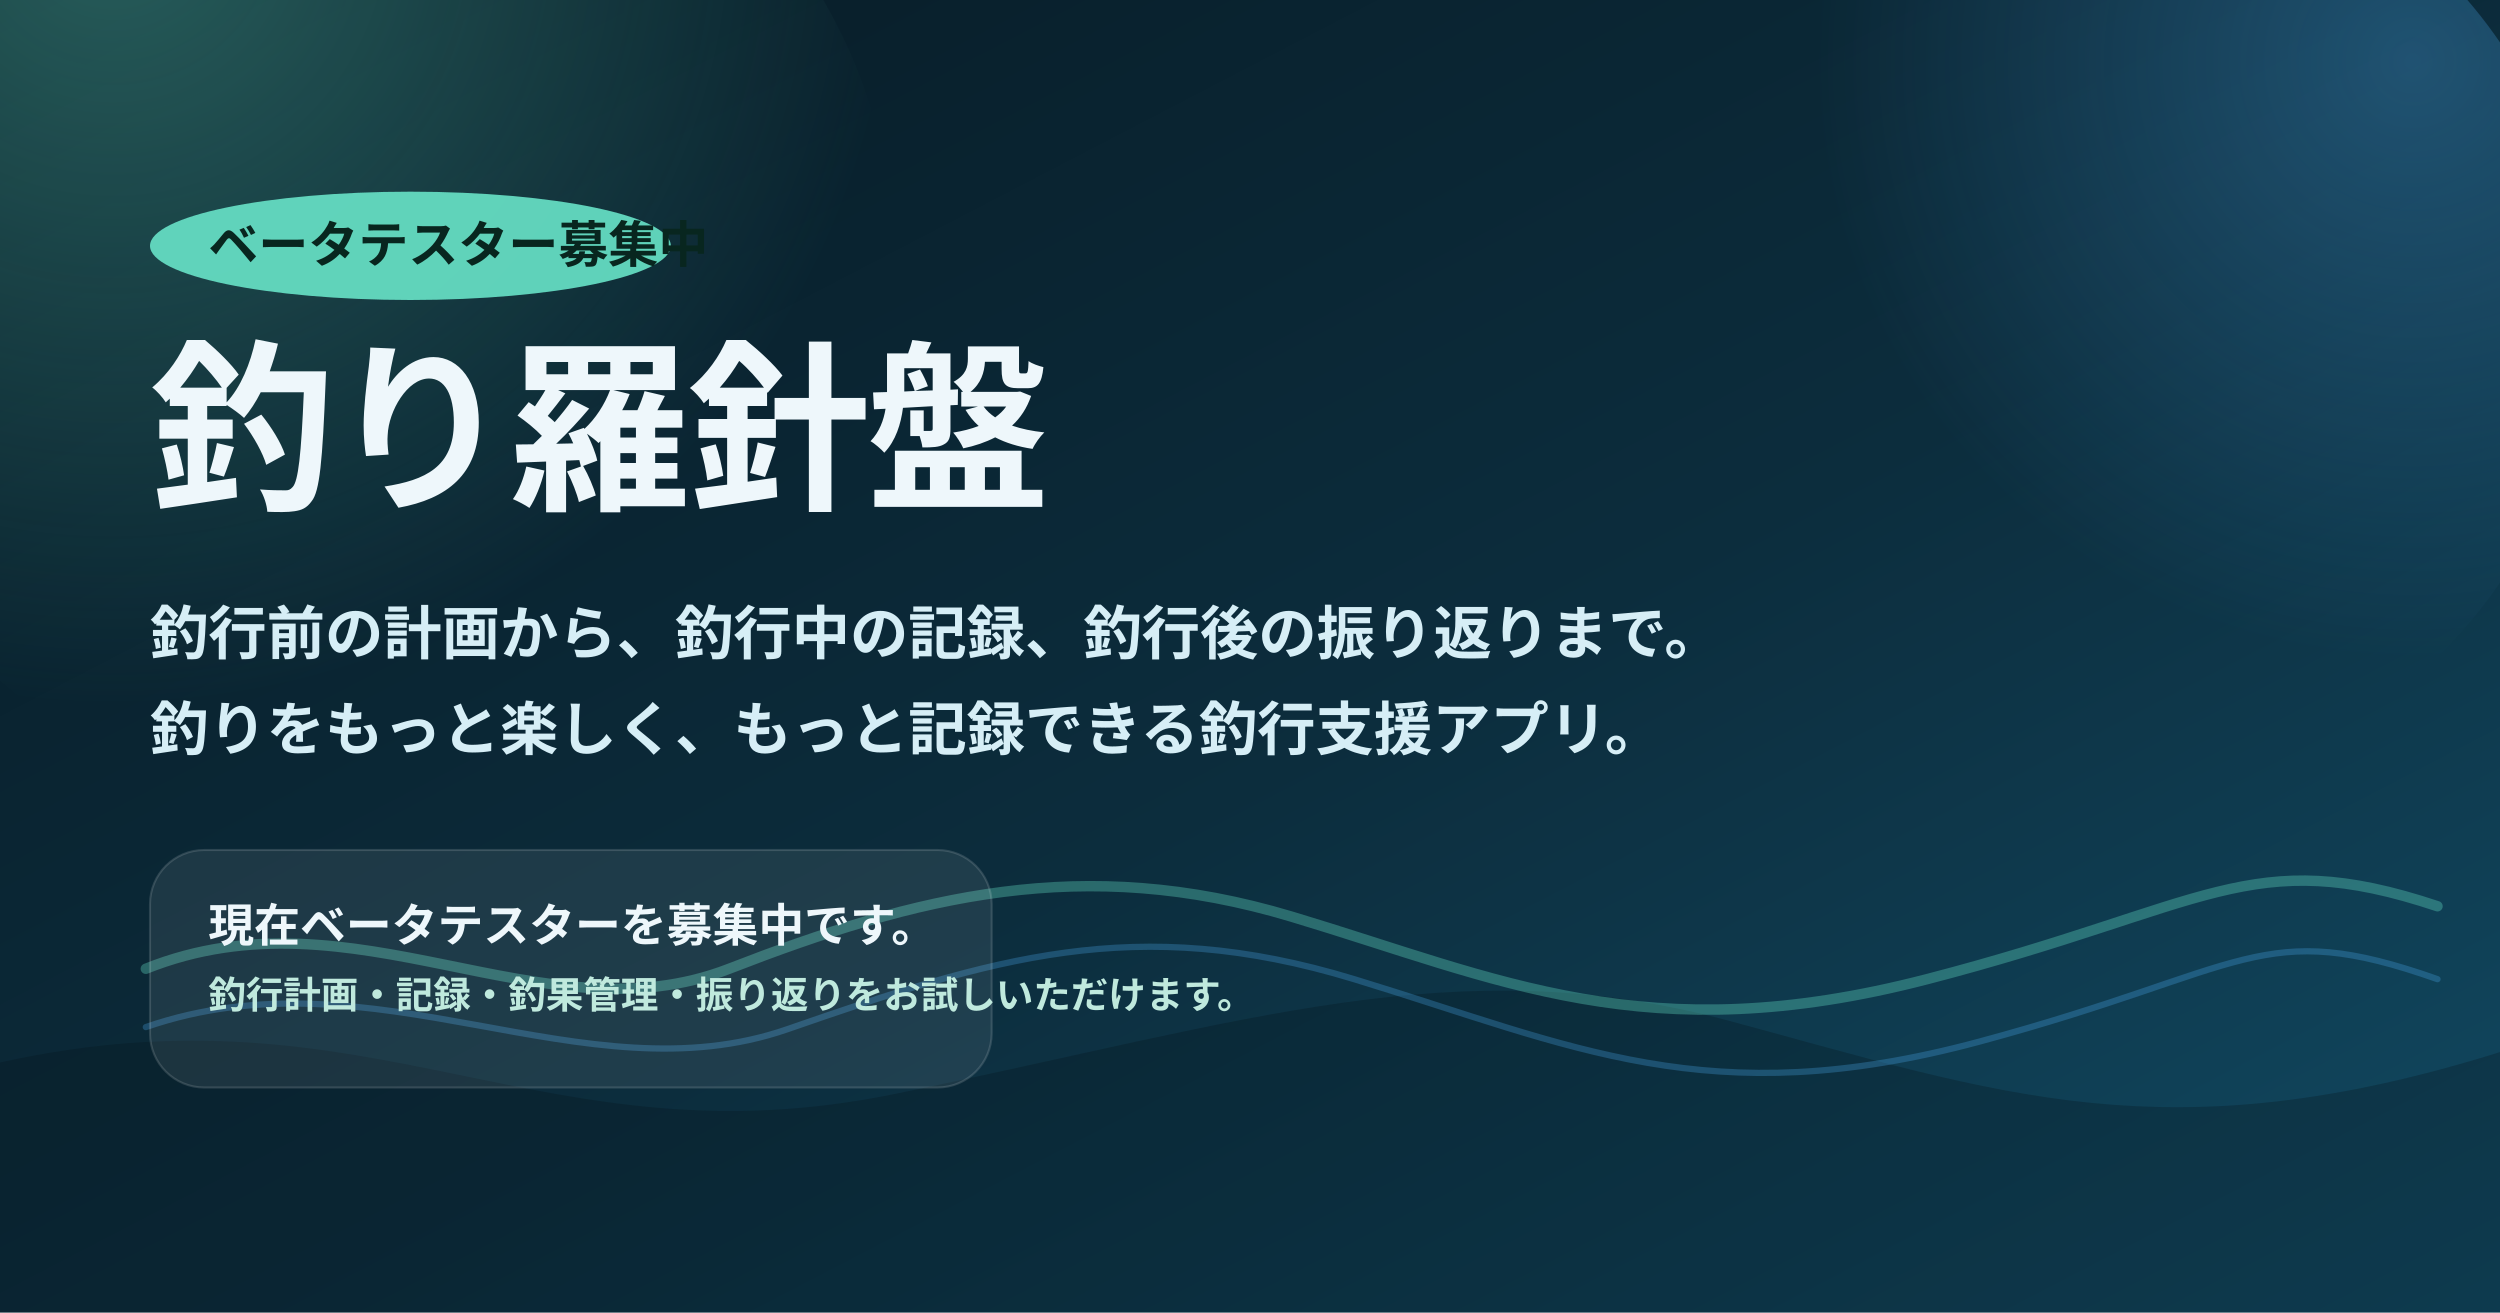
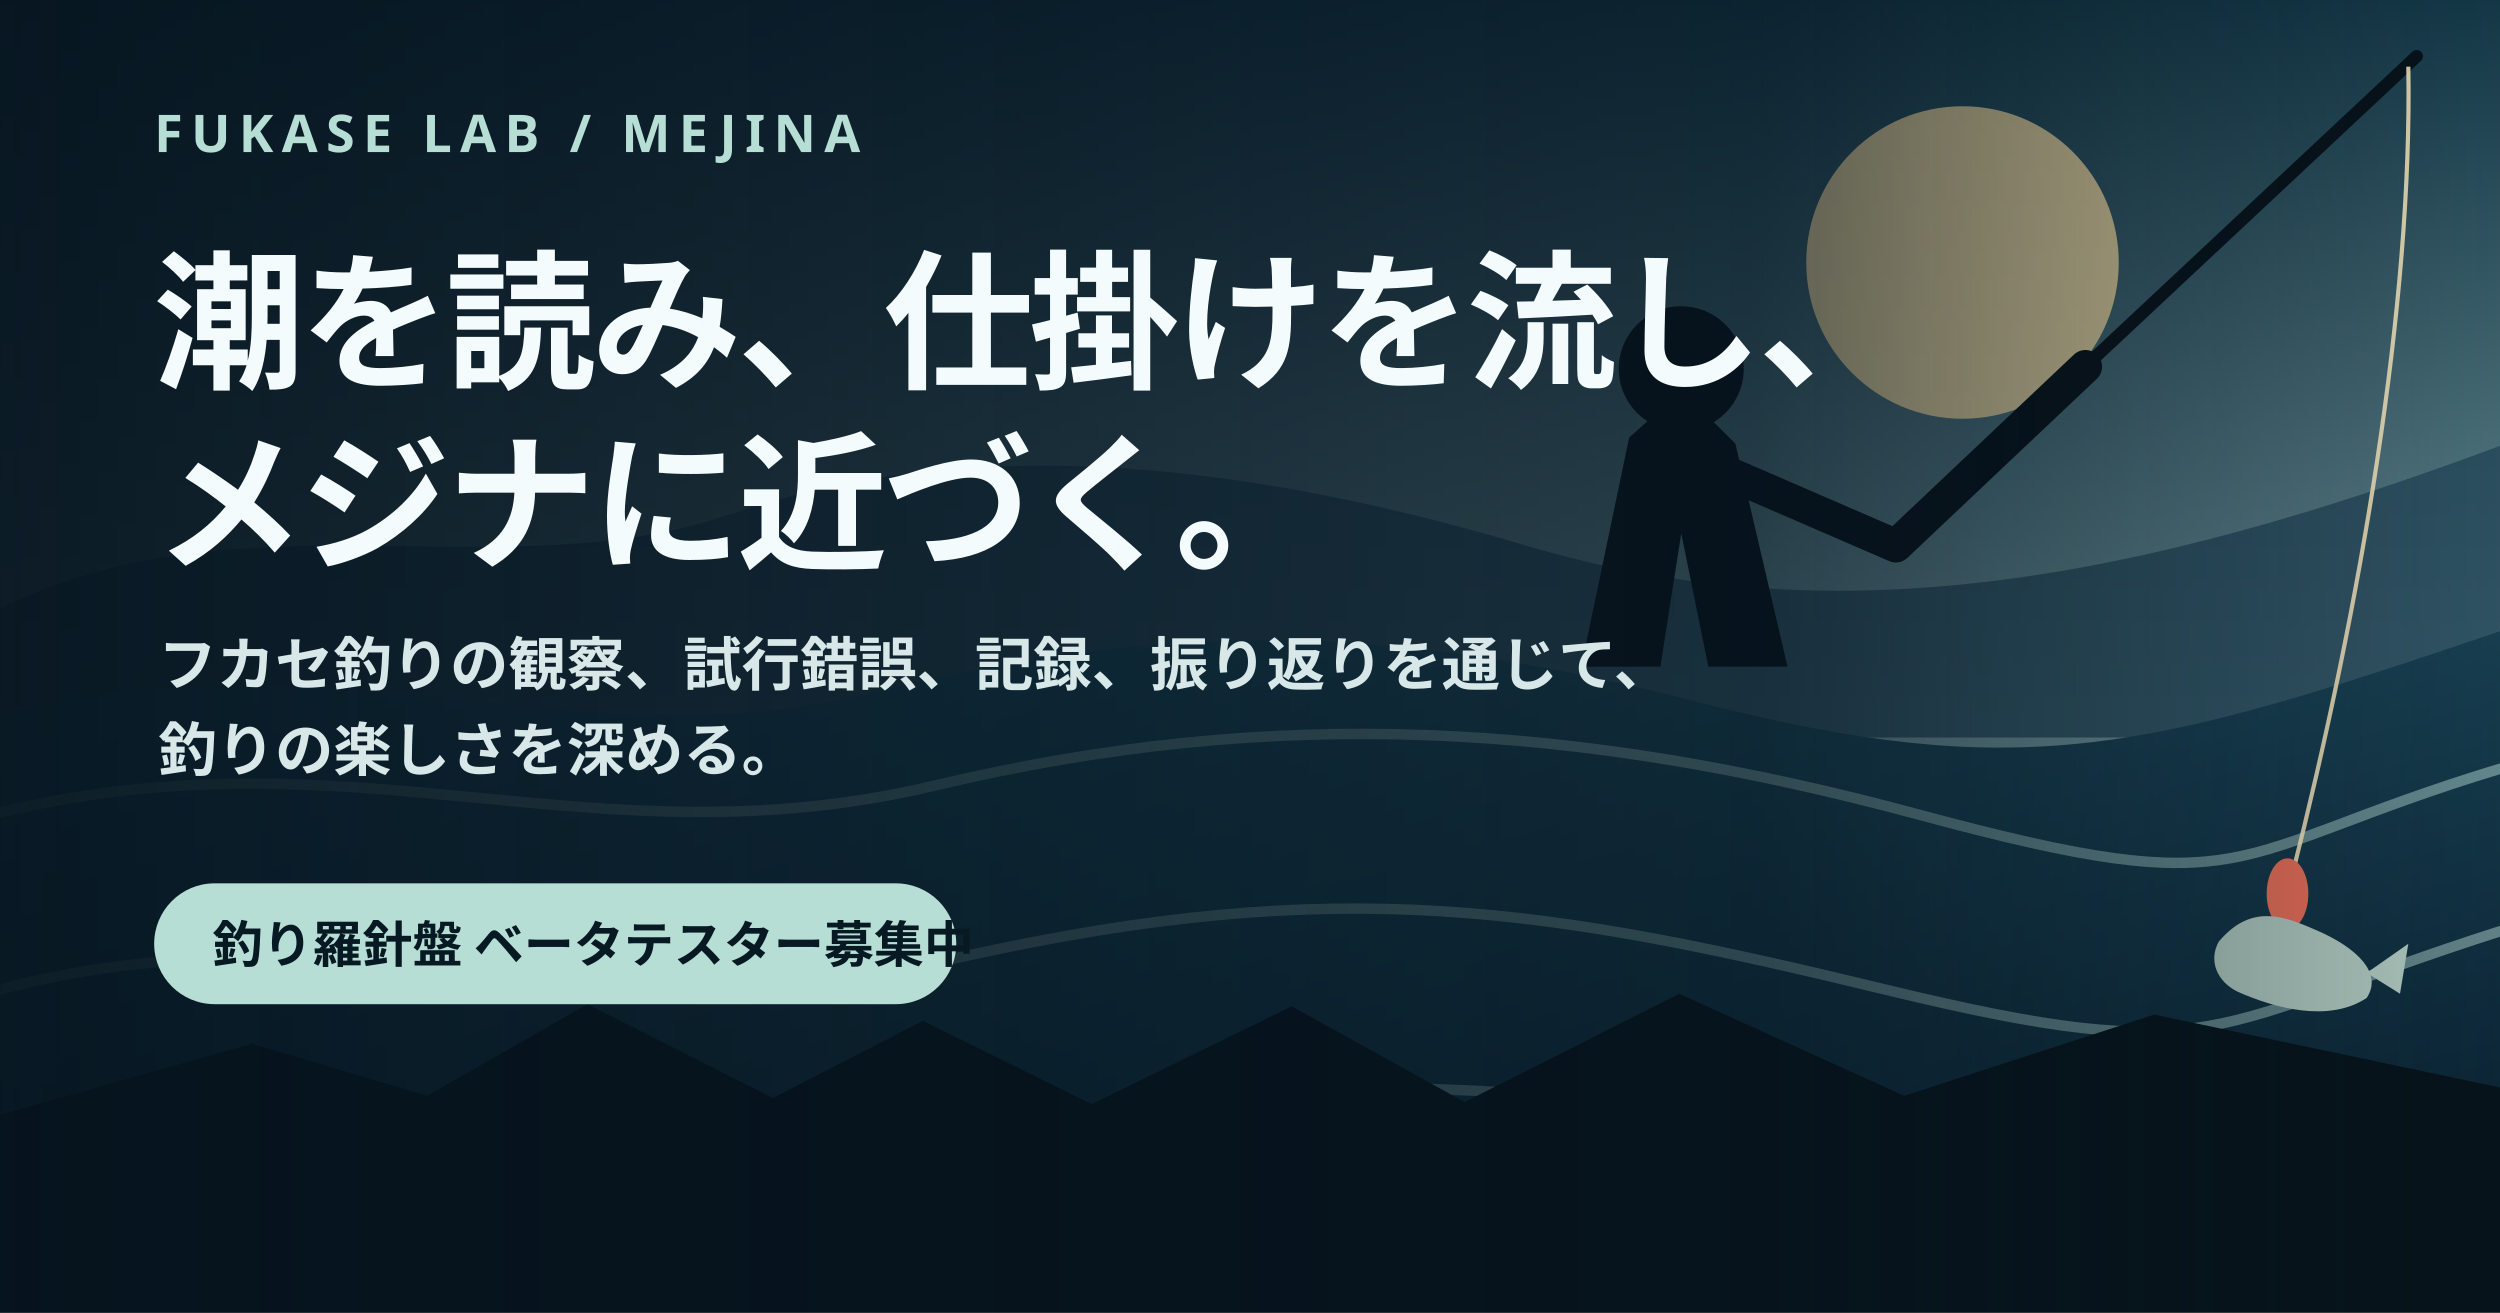
<svg xmlns="http://www.w3.org/2000/svg" width="1200" height="630" viewBox="0 0 1200 630" role="img" aria-labelledby="title desc">
  <defs>
-     <linearGradient id="bg" x1="0" y1="0" x2="1" y2="1">
-       <stop offset="0%" stop-color="#071a24" />
-       <stop offset="55%" stop-color="#0c2d3d" />
-       <stop offset="100%" stop-color="#114a63" />
+     <linearGradient id="sky" x1="0" y1="0" x2="0" y2="1">
+       <stop offset="0%" stop-color="#143746" />
+       <stop offset="56%" stop-color="#6b8f96" />
+       <stop offset="100%" stop-color="#e3b16c" />
    </linearGradient>
-     <radialGradient id="glowA" cx="28%" cy="18%" r="72%">
-       <stop offset="0%" stop-color="#66e0c5" stop-opacity="0.34" />
-       <stop offset="100%" stop-color="#66e0c5" stop-opacity="0" />
-     </radialGradient>
-     <radialGradient id="glowB" cx="82%" cy="24%" r="62%">
-       <stop offset="0%" stop-color="#53b7ff" stop-opacity="0.28" />
-       <stop offset="100%" stop-color="#53b7ff" stop-opacity="0" />
-     </radialGradient>
+     <linearGradient id="sea" x1="0" y1="0" x2="1" y2="1">
+       <stop offset="0%" stop-color="#276276" />
+       <stop offset="100%" stop-color="#071a29" />
+     </linearGradient>
+     <linearGradient id="shade" x1="0" y1="0" x2="1" y2="0">
+       <stop offset="0%" stop-color="#06141f" stop-opacity=".93" />
+       <stop offset="70%" stop-color="#06141f" stop-opacity=".57" />
+       <stop offset="100%" stop-color="#06141f" stop-opacity="0" />
+     </linearGradient>
  </defs>
-   <rect width="1200" height="630" fill="url(#bg)" />
-   <circle cx="170" cy="130" r="260" fill="url(#glowA)" />
-   <circle cx="1010" cy="150" r="230" fill="url(#glowB)" />
-   <path d="M0 510 C180 470, 260 560, 430 525 S700 455, 830 490 S1040 555, 1200 505 L1200 630 L0 630 Z" fill="#06131a" fill-opacity="0.28" />
-   <path d="M70 465 C170 425, 260 500, 350 465 S520 410, 620 440 S790 505, 925 470 S1080 405, 1170 435" fill="none" stroke="#66e0c5" stroke-opacity="0.34" stroke-width="5" stroke-linecap="round" />
-   <path d="M70 493 C180 455, 280 528, 378 494 S545 438, 650 470 S820 535, 950 500 S1085 440, 1170 470" fill="none" stroke="#53b7ff" stroke-opacity="0.26" stroke-width="3" stroke-linecap="round" />
-   <g transform="translate(72 92)">
-     <rect x="0" y="0" rx="999" ry="999" width="250" height="52" fill="#66e0c5" fill-opacity="0.92" />
-     <text x="28" y="34" fill="#08261f" font-family="Hiragino Sans, Yu Gothic, sans-serif" font-size="24" font-weight="800">ベータテスター募集中</text>
+   <rect width="1200" height="630" fill="url(#sky)" />
+   <circle cx="942" cy="126" r="75" fill="#ffe0a2" fill-opacity=".78" />
+   <path d="M0 292 C116 235 241 284 350 247 S585 218 733 262 S1026 279 1200 214 L1200 354 L0 354Z" fill="#234658" fill-opacity=".78" />
+   <path d="M0 342 C174 303 274 367 416 333 S659 297 815 337 S1032 360 1200 303 L1200 630 L0 630Z" fill="url(#sea)" />
+   <path d="M0 390 C171 349 285 416 449 377 S758 347 921 391 S1065 410 1200 369 M0 475 C161 432 282 499 463 459 S744 436 905 475 S1059 492 1200 447 M0 561 C192 515 315 583 484 544 S774 524 961 561 S1083 572 1200 539" fill="none" stroke="#b7ded4" stroke-opacity=".48" stroke-width="5" stroke-linecap="round" />
+   <path d="M0 535 L121 501 L205 526 L282 482 L371 527 L443 490 L524 530 L620 483 L703 529 L806 477 L914 526 L1034 487 L1200 522 L1200 630 L0 630Z" fill="#06131a" />
+   <g transform="translate(807 177)">
+     <circle cx="0" cy="0" r="30" fill="#071119" />
+     <path d="M-25 33 L-48 143 L-10 143 L0 79 L13 143 L51 143 L26 36 L15 25 L-16 25Z" fill="#071119" />
+     <path d="M6 43 L103 85 L194 -1" fill="none" stroke="#071119" stroke-width="16" stroke-linecap="round" stroke-linejoin="round" />
+     <path d="M103 84 L353 -150" fill="none" stroke="#071119" stroke-width="6" stroke-linecap="round" />
+     <path d="M349 -145 C351 -31 326 114 293 244" fill="none" stroke="#f7e6bd" stroke-opacity=".88" stroke-width="2" />
+     <ellipse cx="291" cy="252" rx="10" ry="17" fill="#e66c56" />
+     <path d="M258 275 C274 256 290 263 306 270 C324 278 337 290 329 302 C311 314 285 307 267 299 C257 294 253 284 258 275Z" fill="#aec7bd" />
+     <path d="M329 290 L349 276 L345 300Z" fill="#aec7bd" />
  </g>
-   <text x="72" y="238" fill="#eef7fb" font-family="Hiragino Sans, Yu Gothic, sans-serif" font-size="88" font-weight="800" letter-spacing="-2">釣り羅針盤</text>
-   <text x="72" y="314" fill="#d6eef6" font-family="Hiragino Sans, Yu Gothic, sans-serif" font-size="28" font-weight="600">釣行前の計画から、釣行中の記録、釣行後の振り返りまで。</text>
-   <text x="72" y="360" fill="#d6eef6" font-family="Hiragino Sans, Yu Gothic, sans-serif" font-size="28" font-weight="600">釣りをもっと楽しく、もっと記録できる釣行支援アプリ。</text>
-   <g transform="translate(72 408)">
-     <rect x="0" y="0" rx="26" ry="26" width="404" height="114" fill="#ffffff" fill-opacity="0.08" stroke="#ffffff" stroke-opacity="0.14" />
-     <text x="28" y="44" fill="#eef7fb" font-family="Hiragino Sans, Yu Gothic, sans-serif" font-size="22" font-weight="700">現在ベータテスターを募集中です。</text>
-     <text x="28" y="76" fill="#bfe9dd" font-family="Hiragino Sans, Yu Gothic, sans-serif" font-size="18" font-weight="600">釣行計画・記録・釣果管理・振り返りをお試しいただけます。</text>
+   <rect width="1200" height="630" fill="url(#shade)" />
+   <g transform="translate(74 73)">
+     <text x="0" y="0" fill="#b7ded4" font-family="Hiragino Sans, Yu Gothic, sans-serif" font-size="25" font-weight="800" letter-spacing="4">FUKASE LAB / MEJINA</text>
+     <text x="0" y="108" fill="#f4fbfd" font-family="Hiragino Sans, Yu Gothic, sans-serif" font-size="72" font-weight="800" letter-spacing="-2">潮を読み、仕掛けを流し、</text>
+     <text x="0" y="195" fill="#f4fbfd" font-family="Hiragino Sans, Yu Gothic, sans-serif" font-size="72" font-weight="800" letter-spacing="-2">メジナに近づく。</text>
+     <text x="2" y="256" fill="#d8e8e9" font-family="Hiragino Sans, Yu Gothic, sans-serif" font-size="28" font-weight="600">フカセ釣りの観察、試行錯誤、記録、振り返りを通じて、</text>
+     <text x="2" y="297" fill="#d8e8e9" font-family="Hiragino Sans, Yu Gothic, sans-serif" font-size="28" font-weight="600">釣りの楽しさを深める。</text>
+     <rect x="0" y="351" width="385" height="58" rx="29" fill="#b7ded4" />
+     <text x="28" y="389" fill="#071a24" font-family="Hiragino Sans, Yu Gothic, sans-serif" font-size="24" font-weight="800">釣り羅針盤 ベータテスター募集中</text>
  </g>
</svg>
